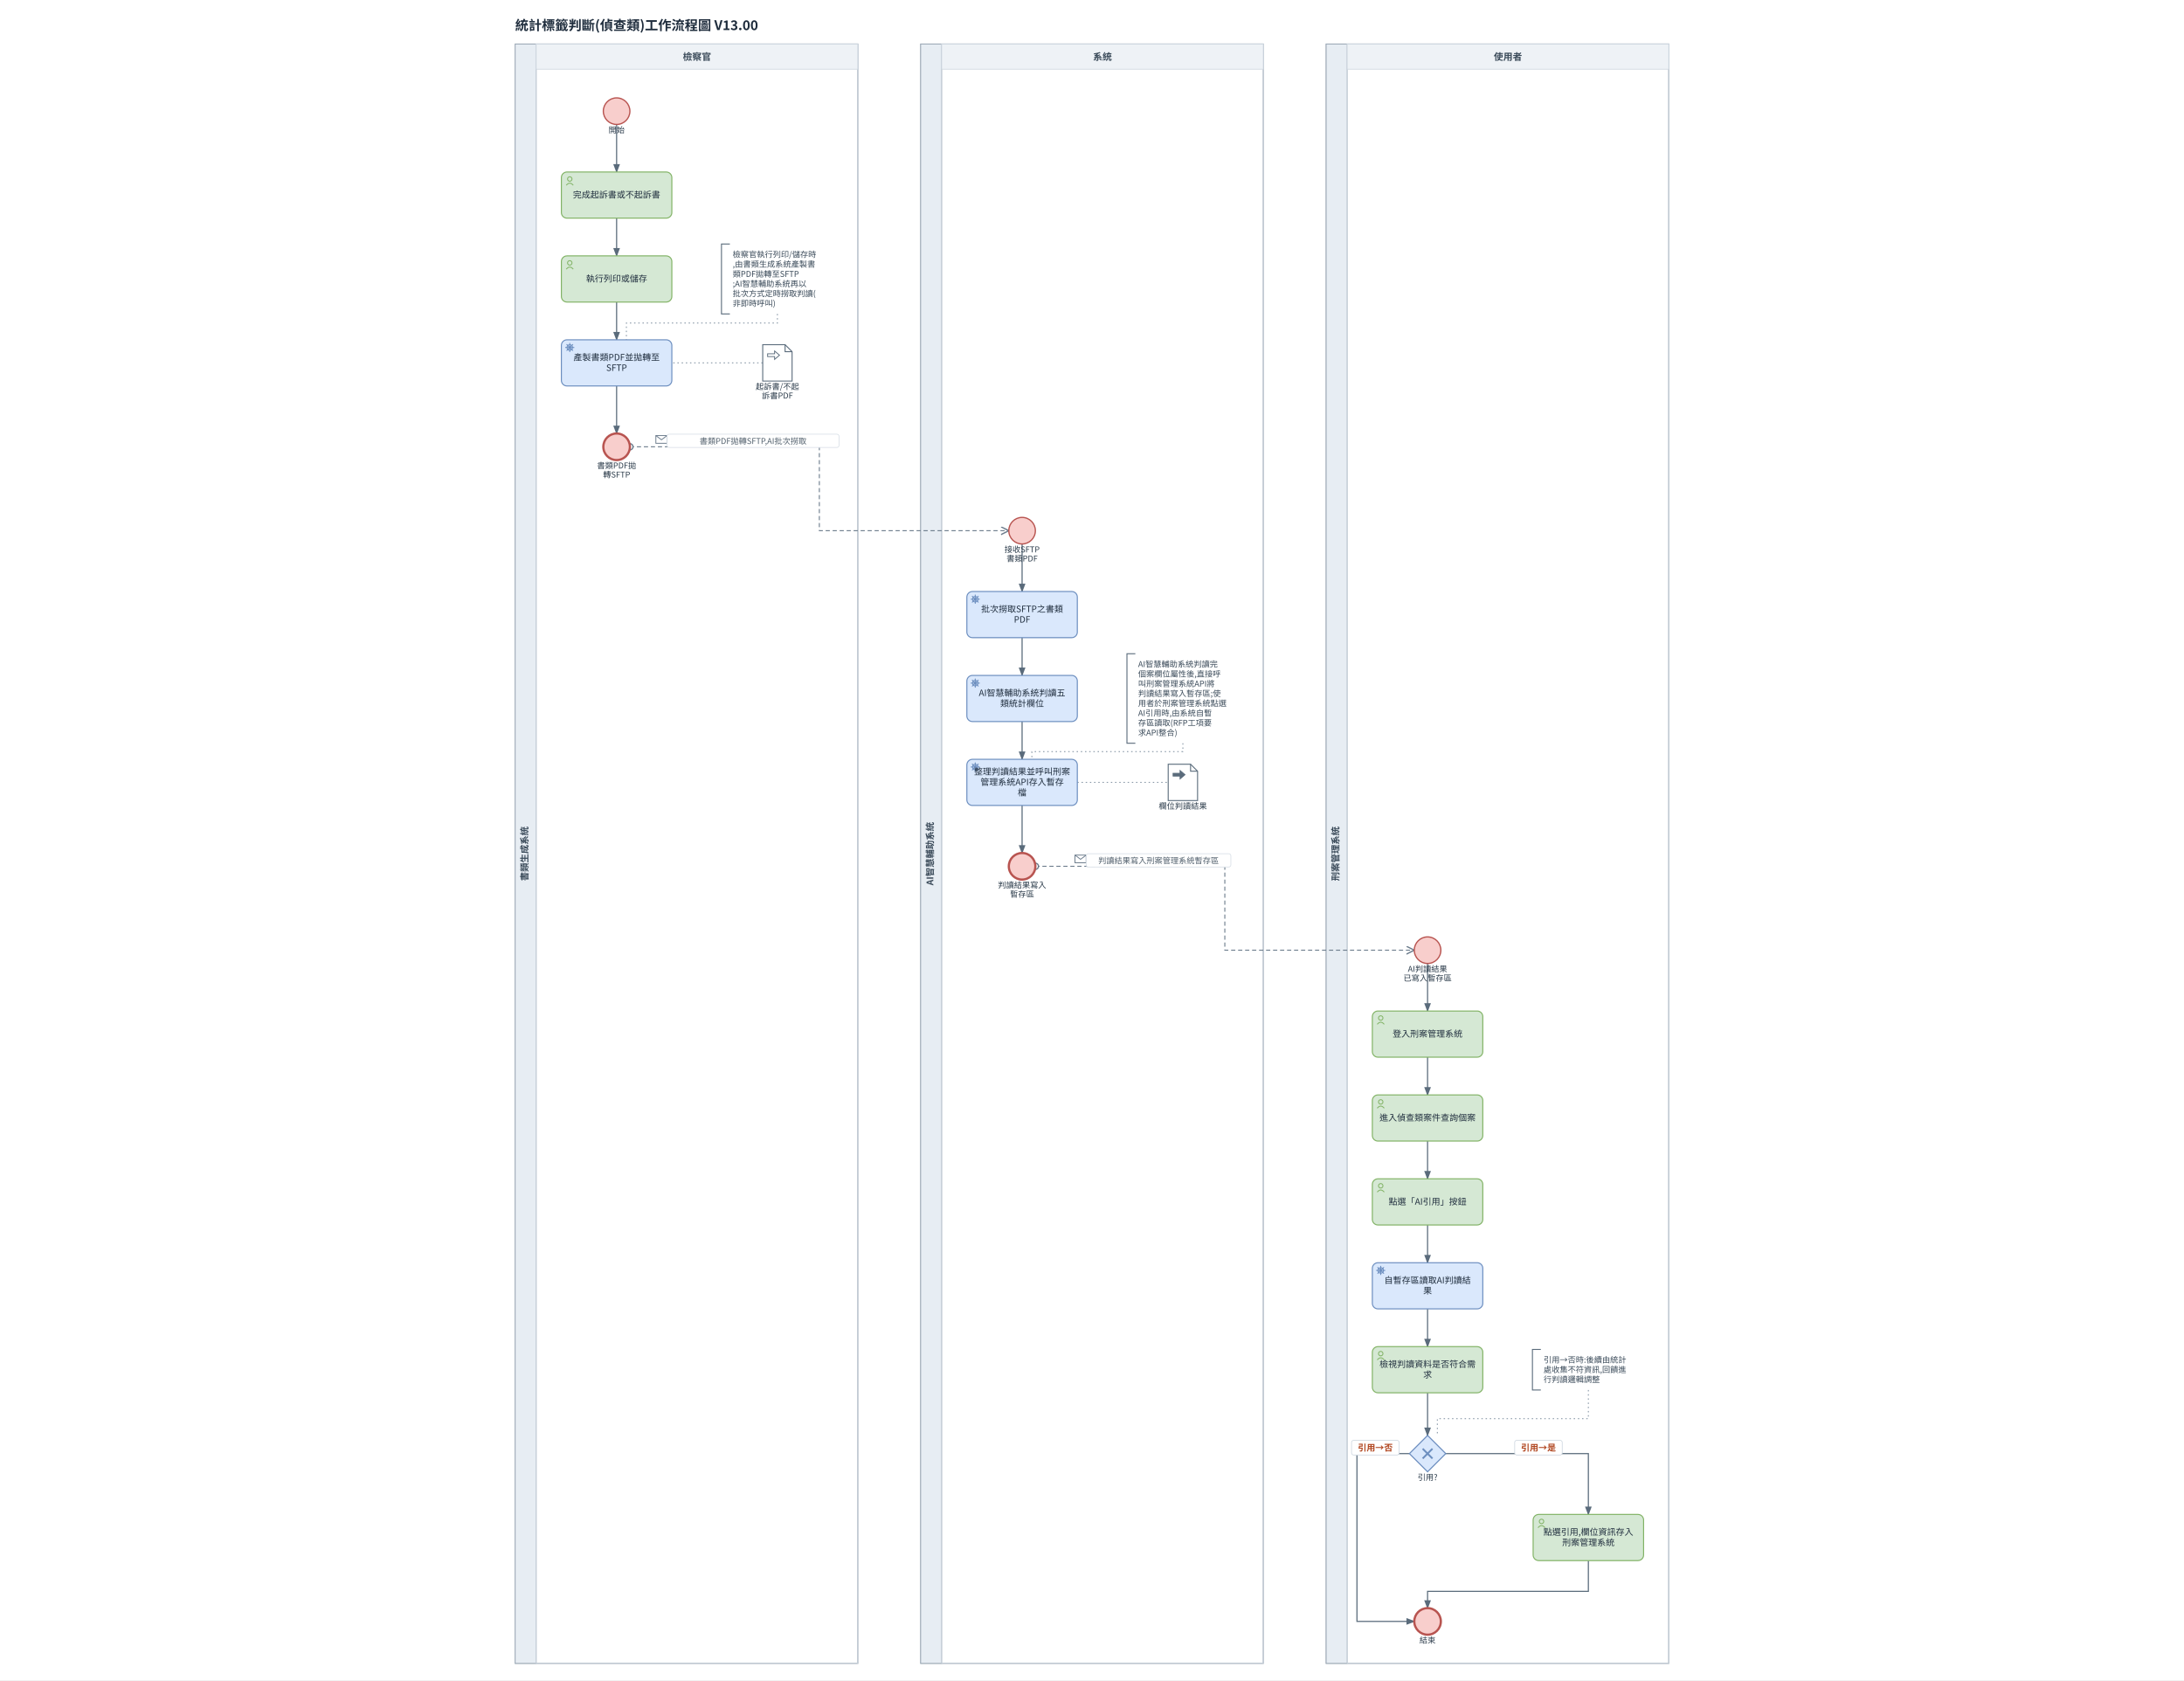
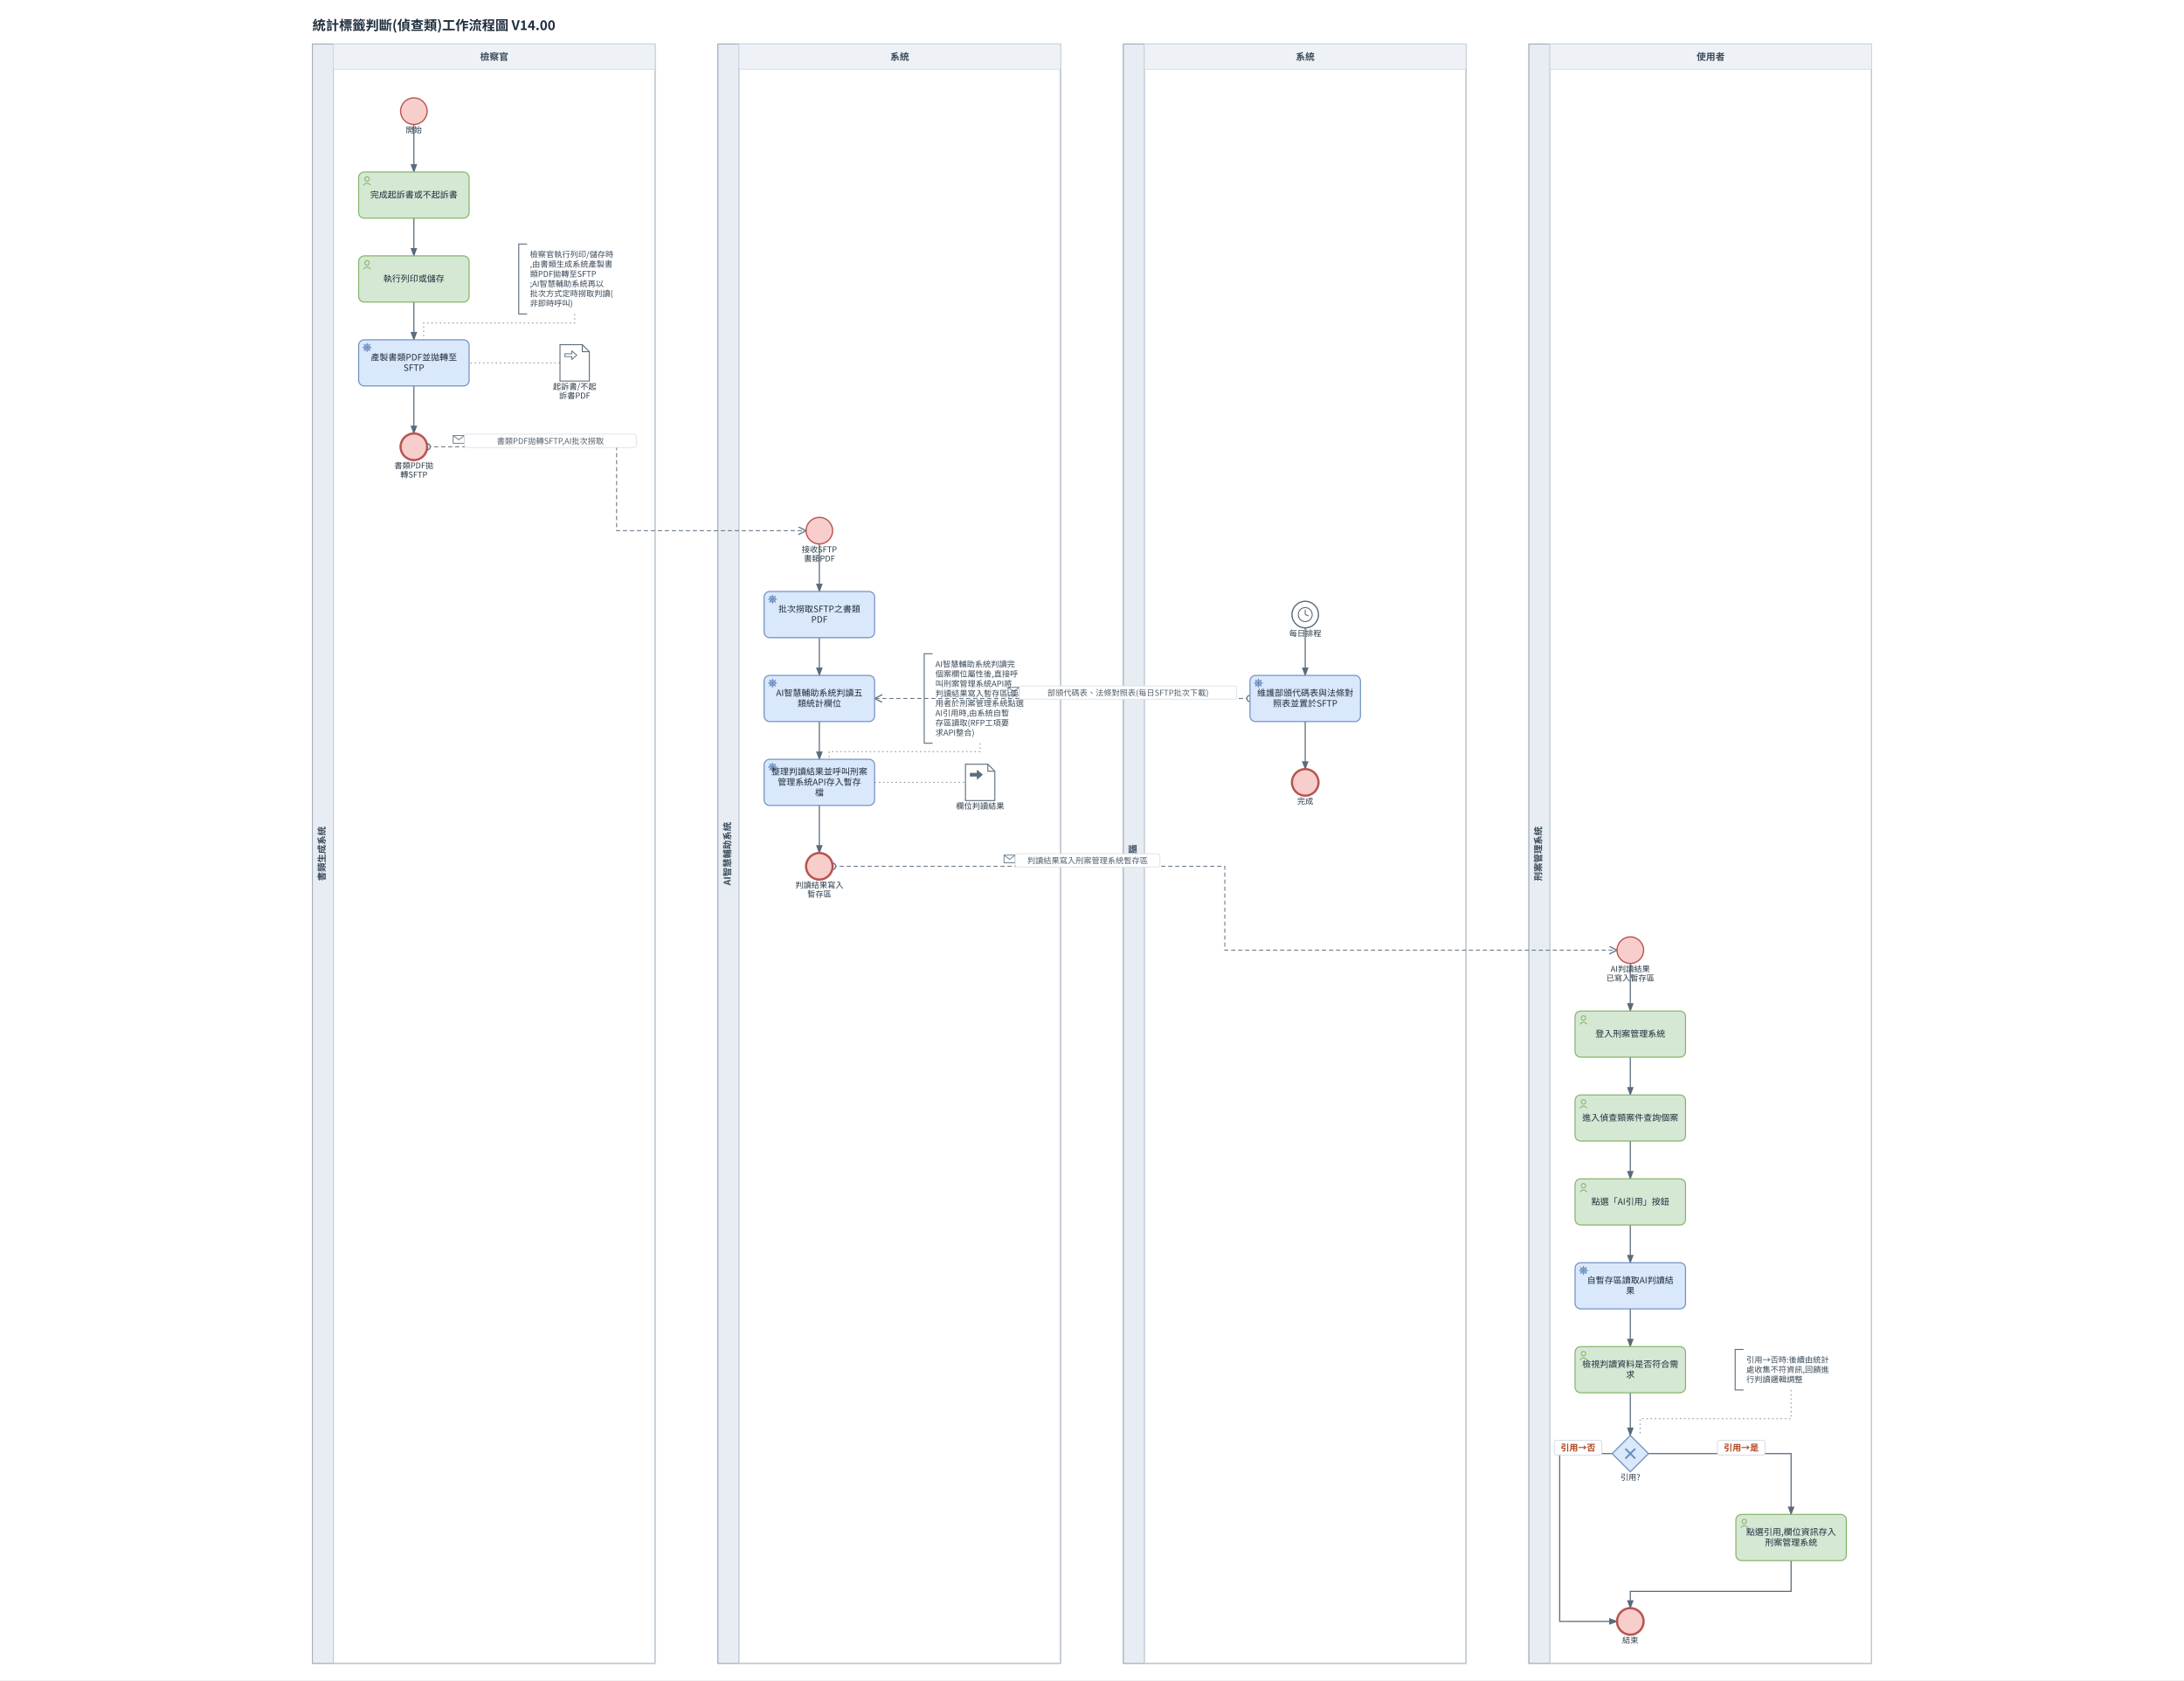
- <svg xmlns="http://www.w3.org/2000/svg" role="img" aria-label="統計標籤判斷(偵查類)工作流程圖 V13.00" viewBox="-597 7 3124 2403" font-family="Microsoft JhengHei, PingFang TC, Noto Sans CJK TC, sans-serif">
-   <rect x="-597" y="7" width="3124" height="2403" fill="#ffffff" />
-   <text x="140" y="50" font-size="19" font-weight="bold" fill="#1f2d3d">統計標籤判斷(偵查類)工作流程圖 V13.00</text>
+ <svg xmlns="http://www.w3.org/2000/svg" role="img" aria-label="統計標籤判斷(偵查類)工作流程圖 V14.00" viewBox="-307 7 3124 2403" font-family="Microsoft JhengHei, PingFang TC, Noto Sans CJK TC, sans-serif">
+   <rect x="-307" y="7" width="3124" height="2403" fill="#ffffff" />
+   <text x="140" y="50" font-size="19" font-weight="bold" fill="#1f2d3d">統計標籤判斷(偵查類)工作流程圖 V14.00</text>
  <defs>
    <marker id="arr" markerWidth="9" markerHeight="9" refX="7" refY="3" orient="auto" markerUnits="strokeWidth">
      <path d="M0,0 L8,3 L0,6 Z" fill="#5a6b7b" />
    </marker>
    <marker id="mfarr" markerWidth="11" markerHeight="11" refX="8" refY="4" orient="auto" markerUnits="strokeWidth">
      <path d="M0,0 L8,4 L0,8" fill="none" stroke="#6b7b8b" stroke-width="1.3" />
    </marker>
    <marker id="mfdot" markerWidth="10" markerHeight="10" refX="5" refY="5" orient="auto" markerUnits="strokeWidth">
      <circle cx="5" cy="5" r="3.2" fill="#fff" stroke="#6b7b8b" stroke-width="1.3" />
    </marker>
  </defs>
  <rect x="140" y="70" width="490" height="2316" fill="none" stroke="#9aa7b4" stroke-width="1.5" />
  <rect x="140" y="70" width="30" height="2316" fill="#e7edf3" stroke="#9aa7b4" />
  <text x="158" y="1228.0" font-size="13" font-weight="bold" fill="#3a4a59" text-anchor="middle" transform="rotate(-90 158 1228.0)">書類生成系統</text>
  <rect x="170" y="70" width="460" height="2316" fill="none" stroke="#cdd6df" />
  <rect x="170" y="70" width="460" height="36" fill="#eef2f6" stroke="#cdd6df" />
  <text x="400.0" y="93" font-size="13.5" font-weight="bold" fill="#3a4a59" text-anchor="middle">檢察官</text>
  <rect x="720" y="70" width="490" height="2316" fill="none" stroke="#9aa7b4" stroke-width="1.5" />
  <rect x="720" y="70" width="30" height="2316" fill="#e7edf3" stroke="#9aa7b4" />
  <text x="738" y="1228.0" font-size="13" font-weight="bold" fill="#3a4a59" text-anchor="middle" transform="rotate(-90 738 1228.0)">AI智慧輔助系統</text>
  <rect x="750" y="70" width="460" height="2316" fill="none" stroke="#cdd6df" />
  <rect x="750" y="70" width="460" height="36" fill="#eef2f6" stroke="#cdd6df" />
  <text x="980.0" y="93" font-size="13.5" font-weight="bold" fill="#3a4a59" text-anchor="middle">系統</text>
  <rect x="1300" y="70" width="490" height="2316" fill="none" stroke="#9aa7b4" stroke-width="1.5" />
  <rect x="1300" y="70" width="30" height="2316" fill="#e7edf3" stroke="#9aa7b4" />
-   <text x="1318" y="1228.0" font-size="13" font-weight="bold" fill="#3a4a59" text-anchor="middle" transform="rotate(-90 1318 1228.0)">刑案管理系統</text>
+   <text x="1318" y="1228.0" font-size="13" font-weight="bold" fill="#3a4a59" text-anchor="middle" transform="rotate(-90 1318 1228.0)">大腦</text>
  <rect x="1330" y="70" width="460" height="2316" fill="none" stroke="#cdd6df" />
  <rect x="1330" y="70" width="460" height="36" fill="#eef2f6" stroke="#cdd6df" />
-   <text x="1560.0" y="93" font-size="13.5" font-weight="bold" fill="#3a4a59" text-anchor="middle">使用者</text>
+   <text x="1560.0" y="93" font-size="13.5" font-weight="bold" fill="#3a4a59" text-anchor="middle">系統</text>
+   <rect x="1880" y="70" width="490" height="2316" fill="none" stroke="#9aa7b4" stroke-width="1.5" />
+   <rect x="1880" y="70" width="30" height="2316" fill="#e7edf3" stroke="#9aa7b4" />
+   <text x="1898" y="1228.0" font-size="13" font-weight="bold" fill="#3a4a59" text-anchor="middle" transform="rotate(-90 1898 1228.0)">刑案管理系統</text>
+   <rect x="1910" y="70" width="460" height="2316" fill="none" stroke="#cdd6df" />
+   <rect x="1910" y="70" width="460" height="36" fill="#eef2f6" stroke="#cdd6df" />
+   <text x="2140.0" y="93" font-size="13.5" font-weight="bold" fill="#3a4a59" text-anchor="middle">使用者</text>
  <path d="M285,185 L285,253" fill="none" stroke="#5a6b7b" stroke-width="1.6" marker-end="url(#arr)" />
  <path d="M285,319 L285,373" fill="none" stroke="#5a6b7b" stroke-width="1.6" marker-end="url(#arr)" />
  <path d="M285,439 L285,493" fill="none" stroke="#5a6b7b" stroke-width="1.6" marker-end="url(#arr)" />
  <path d="M285,559 L285,627" fill="none" stroke="#5a6b7b" stroke-width="1.6" marker-end="url(#arr)" />
  <path d="M494,526 L364,526" fill="none" stroke="#8a99a8" stroke-width="1.4" stroke-dasharray="2,4" />
  <path d="M515,456 L515,469 L299,469 L299,493" fill="none" stroke="#8a99a8" stroke-width="1.4" stroke-dasharray="2,4" />
  <path d="M865,785 L865,853" fill="none" stroke="#5a6b7b" stroke-width="1.6" marker-end="url(#arr)" />
  <path d="M865,919 L865,973" fill="none" stroke="#5a6b7b" stroke-width="1.6" marker-end="url(#arr)" />
  <path d="M865,1039 L865,1093" fill="none" stroke="#5a6b7b" stroke-width="1.6" marker-end="url(#arr)" />
  <path d="M865,1159 L865,1227" fill="none" stroke="#5a6b7b" stroke-width="1.6" marker-end="url(#arr)" />
  <path d="M944,1126 L1074,1126" fill="none" stroke="#8a99a8" stroke-width="1.4" stroke-dasharray="2,4" />
  <path d="M1095,1070 L1095,1082 L879,1082 L879,1093" fill="none" stroke="#8a99a8" stroke-width="1.4" stroke-dasharray="2,4" />
-   <path d="M1445,1385 L1445,1453" fill="none" stroke="#5a6b7b" stroke-width="1.6" marker-end="url(#arr)" />
-   <path d="M1445,1519 L1445,1573" fill="none" stroke="#5a6b7b" stroke-width="1.6" marker-end="url(#arr)" />
-   <path d="M1445,1639 L1445,1693" fill="none" stroke="#5a6b7b" stroke-width="1.6" marker-end="url(#arr)" />
-   <path d="M1445,1759 L1445,1813" fill="none" stroke="#5a6b7b" stroke-width="1.6" marker-end="url(#arr)" />
-   <path d="M1445,1879 L1445,1933" fill="none" stroke="#5a6b7b" stroke-width="1.6" marker-end="url(#arr)" />
-   <path d="M1445,1999 L1445,2060" fill="none" stroke="#5a6b7b" stroke-width="1.6" marker-end="url(#arr)" />
-   <path d="M1419,2086 L1344,2086 L1344,2326 L1426,2326" fill="none" stroke="#5a6b7b" stroke-width="1.6" marker-end="url(#arr)" />
-   <rect x="1336.25" y="2067.0" width="68" height="21" fill="#fff" stroke="#cdd6df" rx="3" />
-   <text x="1370.25" y="2082.0" font-size="12.5" fill="#b0451f" text-anchor="middle" font-weight="bold">引用→否</text>
-   <path d="M1471,2086 L1675,2086 L1675,2173" fill="none" stroke="#5a6b7b" stroke-width="1.6" marker-end="url(#arr)" />
-   <rect x="1569.6" y="2067.0" width="68" height="21" fill="#fff" stroke="#cdd6df" rx="3" />
-   <text x="1603.6" y="2082.0" font-size="12.5" fill="#b0451f" text-anchor="middle" font-weight="bold">引用→是</text>
-   <path d="M1675,2239 L1675,2283 L1445,2283 L1445,2307" fill="none" stroke="#5a6b7b" stroke-width="1.6" marker-end="url(#arr)" />
-   <path d="M1675,1995 L1675,2036 L1459,2036 L1459,2060" fill="none" stroke="#8a99a8" stroke-width="1.4" stroke-dasharray="2,4" />
+   <path d="M1560,905 L1560,973" fill="none" stroke="#5a6b7b" stroke-width="1.6" marker-end="url(#arr)" />
+   <path d="M1560,1039 L1560,1107" fill="none" stroke="#5a6b7b" stroke-width="1.6" marker-end="url(#arr)" />
+   <path d="M2025,1385 L2025,1453" fill="none" stroke="#5a6b7b" stroke-width="1.6" marker-end="url(#arr)" />
+   <path d="M2025,1519 L2025,1573" fill="none" stroke="#5a6b7b" stroke-width="1.6" marker-end="url(#arr)" />
+   <path d="M2025,1639 L2025,1693" fill="none" stroke="#5a6b7b" stroke-width="1.6" marker-end="url(#arr)" />
+   <path d="M2025,1759 L2025,1813" fill="none" stroke="#5a6b7b" stroke-width="1.6" marker-end="url(#arr)" />
+   <path d="M2025,1879 L2025,1933" fill="none" stroke="#5a6b7b" stroke-width="1.6" marker-end="url(#arr)" />
+   <path d="M2025,1999 L2025,2060" fill="none" stroke="#5a6b7b" stroke-width="1.6" marker-end="url(#arr)" />
+   <path d="M1999,2086 L1924,2086 L1924,2326 L2006,2326" fill="none" stroke="#5a6b7b" stroke-width="1.6" marker-end="url(#arr)" />
+   <rect x="1916.25" y="2067.0" width="68" height="21" fill="#fff" stroke="#cdd6df" rx="3" />
+   <text x="1950.25" y="2082.0" font-size="12.5" fill="#b0451f" text-anchor="middle" font-weight="bold">引用→否</text>
+   <path d="M2051,2086 L2255,2086 L2255,2173" fill="none" stroke="#5a6b7b" stroke-width="1.6" marker-end="url(#arr)" />
+   <rect x="2149.6" y="2067.0" width="68" height="21" fill="#fff" stroke="#cdd6df" rx="3" />
+   <text x="2183.6" y="2082.0" font-size="12.5" fill="#b0451f" text-anchor="middle" font-weight="bold">引用→是</text>
+   <path d="M2255,2239 L2255,2283 L2025,2283 L2025,2307" fill="none" stroke="#5a6b7b" stroke-width="1.6" marker-end="url(#arr)" />
+   <path d="M2255,1995 L2255,2036 L2039,2036 L2039,2060" fill="none" stroke="#8a99a8" stroke-width="1.4" stroke-dasharray="2,4" />
  <polyline points="304,646 575,646 575,766 846,766" fill="none" stroke="#6b7b8b" stroke-width="1.4" stroke-dasharray="6 4" marker-start="url(#mfdot)" marker-end="url(#mfarr)" />
  <rect x="341.15" y="630.0" width="16" height="11" fill="#ffffff" stroke="#6b7b8b" stroke-width="1.2" />
  <path d="M341.15,630.0 L349.15,636.0 L357.15,630.0" fill="none" stroke="#6b7b8b" stroke-width="1.2" />
  <rect x="357.15" y="628.0" width="246" height="19" fill="#fff" stroke="#d7dee6" rx="3" />
  <text x="480.15" y="642.0" font-size="11.5" fill="#52606d" text-anchor="middle">書類PDF拋轉SFTP,AI批次撈取</text>
-   <polyline points="884,1246 1155,1246 1155,1366 1426,1366" fill="none" stroke="#6b7b8b" stroke-width="1.4" stroke-dasharray="6 4" marker-start="url(#mfdot)" marker-end="url(#mfarr)" />
-   <rect x="940.65" y="1230.0" width="16" height="11" fill="#ffffff" stroke="#6b7b8b" stroke-width="1.2" />
-   <path d="M940.65,1230.0 L948.65,1236.0 L956.65,1230.0" fill="none" stroke="#6b7b8b" stroke-width="1.2" />
-   <rect x="956.65" y="1228.0" width="207" height="19" fill="#fff" stroke="#d7dee6" rx="3" />
-   <text x="1060.15" y="1242.0" font-size="11.5" fill="#52606d" text-anchor="middle">判讀結果寫入刑案管理系統暫存區</text>
+   <polyline points="884,1246 1445,1246 1445,1366 2006,1366" fill="none" stroke="#6b7b8b" stroke-width="1.4" stroke-dasharray="6 4" marker-start="url(#mfdot)" marker-end="url(#mfarr)" />
+   <rect x="1129.15" y="1230.0" width="16" height="11" fill="#ffffff" stroke="#6b7b8b" stroke-width="1.2" />
+   <path d="M1129.15,1230.0 L1137.15,1236.0 L1145.15,1230.0" fill="none" stroke="#6b7b8b" stroke-width="1.2" />
+   <rect x="1145.15" y="1228.0" width="207" height="19" fill="#fff" stroke="#d7dee6" rx="3" />
+   <text x="1248.65" y="1242.0" font-size="11.5" fill="#52606d" text-anchor="middle">判讀結果寫入刑案管理系統暫存區</text>
+   <polyline points="1481,1006 1212,1006 1212,1006 944,1006" fill="none" stroke="#6b7b8b" stroke-width="1.4" stroke-dasharray="6 4" marker-start="url(#mfdot)" marker-end="url(#mfarr)" />
+   <rect x="1134.975" y="990.0" width="16" height="11" fill="#ffffff" stroke="#6b7b8b" stroke-width="1.2" />
+   <path d="M1134.975,990.0 L1142.975,996.0 L1150.975,990.0" fill="none" stroke="#6b7b8b" stroke-width="1.2" />
+   <rect x="1150.975" y="988.0" width="311" height="19" fill="#fff" stroke="#d7dee6" rx="3" />
+   <text x="1306.475" y="1002.0" font-size="11.5" fill="#52606d" text-anchor="middle">部頒代碼表、法條對照表(每日SFTP批次下載)</text>
  <circle cx="285.0" cy="166.0" r="19.0" fill="#f8cecc" stroke="#b85450" stroke-width="1.8" />
  <text x="285.0" y="197" font-size="11.5" fill="#2a3a49" text-anchor="middle">開始</text>
  <rect x="206" y="253" width="158" height="66" rx="8" fill="#d5e8d4" stroke="#82b366" stroke-width="1.5" />
  <circle cx="218" cy="263" r="3.2" fill="none" stroke="#82b366" stroke-width="1.3" />
  <path d="M213,272 Q218,266 223,272" fill="none" stroke="#82b366" stroke-width="1.3" />
  <text x="285.0" y="290.0" font-size="12.5" fill="#1f2d3d" text-anchor="middle">完成起訴書或不起訴書</text>
  <rect x="206" y="373" width="158" height="66" rx="8" fill="#d5e8d4" stroke="#82b366" stroke-width="1.5" />
  <circle cx="218" cy="383" r="3.2" fill="none" stroke="#82b366" stroke-width="1.3" />
  <path d="M213,392 Q218,386 223,392" fill="none" stroke="#82b366" stroke-width="1.3" />
  <text x="285.0" y="410.0" font-size="12.5" fill="#1f2d3d" text-anchor="middle">執行列印或儲存</text>
  <rect x="206" y="493" width="158" height="66" rx="8" fill="#dae8fc" stroke="#6c8ebf" stroke-width="1.5" />
  <circle cx="218" cy="504" r="4" fill="none" stroke="#6c8ebf" stroke-width="1.3" />
  <path d="M218,504 l6.5,0.0 M218,504 l-6.5,0.0 M218,504 l0.0,6.5 M218,504 l0.0,-6.5 M218,504 l4.595,4.595 M218,504 l-4.595,4.595 M218,504 l4.595,-4.595 M218,504 l-4.595,-4.595 " stroke="#6c8ebf" stroke-width="1.3" fill="none" />
  <text x="285.0" y="522.5" font-size="12.5" fill="#1f2d3d" text-anchor="middle">產製書類PDF並拋轉至</text>
  <text x="285.0" y="537.5" font-size="12.5" fill="#1f2d3d" text-anchor="middle">SFTP</text>
  <circle cx="285.0" cy="646.0" r="19.0" fill="#f8cecc" stroke="#b85450" stroke-width="3.2" />
  <text x="285.0" y="677" font-size="11.5" fill="#2a3a49" text-anchor="middle">書類PDF拋</text>
  <text x="285.0" y="690" font-size="11.5" fill="#2a3a49" text-anchor="middle">轉SFTP</text>
  <path d="M494,500 L526,500 L536,510 L536,552 L494,552 Z" fill="#ffffff" stroke="#5a6b7b" stroke-width="1.4" />
  <path d="M526,500 L526,510 L536,510" fill="none" stroke="#5a6b7b" stroke-width="1.4" />
  <path d="M501,513 L511,513 L511,509 L518,515 L511,521 L511,517 L501,517 Z" fill="none" stroke="#5a6b7b" stroke-width="1.2" />
  <text x="515.0" y="564" font-size="11.5" fill="#2a3a49" text-anchor="middle">起訴書/不起</text>
  <text x="515.0" y="577" font-size="11.5" fill="#2a3a49" text-anchor="middle">訴書PDF</text>
  <path d="M447,356 L435,356 L435,456 L447,456" fill="none" stroke="#5a6b7b" stroke-width="1.4" />
  <text x="451" y="375.0" font-size="11.5" fill="#3a4a59">檢察官執行列印/儲存時</text>
  <text x="451" y="389.0" font-size="11.5" fill="#3a4a59">,由書類生成系統產製書</text>
  <text x="451" y="403.0" font-size="11.5" fill="#3a4a59">類PDF拋轉至SFTP</text>
  <text x="451" y="417.0" font-size="11.5" fill="#3a4a59">;AI智慧輔助系統再以</text>
  <text x="451" y="431.0" font-size="11.5" fill="#3a4a59">批次方式定時撈取判讀(</text>
  <text x="451" y="445.0" font-size="11.5" fill="#3a4a59">非即時呼叫)</text>
  <circle cx="865.0" cy="766.0" r="19.0" fill="#f8cecc" stroke="#b85450" stroke-width="1.8" />
  <text x="865.0" y="797" font-size="11.5" fill="#2a3a49" text-anchor="middle">接收SFTP</text>
  <text x="865.0" y="810" font-size="11.5" fill="#2a3a49" text-anchor="middle">書類PDF</text>
  <rect x="786" y="853" width="158" height="66" rx="8" fill="#dae8fc" stroke="#6c8ebf" stroke-width="1.5" />
  <circle cx="798" cy="864" r="4" fill="none" stroke="#6c8ebf" stroke-width="1.3" />
  <path d="M798,864 l6.5,0.0 M798,864 l-6.5,0.0 M798,864 l0.0,6.5 M798,864 l0.0,-6.5 M798,864 l4.595,4.595 M798,864 l-4.595,4.595 M798,864 l4.595,-4.595 M798,864 l-4.595,-4.595 " stroke="#6c8ebf" stroke-width="1.3" fill="none" />
  <text x="865.0" y="882.5" font-size="12.5" fill="#1f2d3d" text-anchor="middle">批次撈取SFTP之書類</text>
  <text x="865.0" y="897.5" font-size="12.5" fill="#1f2d3d" text-anchor="middle">PDF</text>
  <rect x="786" y="973" width="158" height="66" rx="8" fill="#dae8fc" stroke="#6c8ebf" stroke-width="1.5" />
  <circle cx="798" cy="984" r="4" fill="none" stroke="#6c8ebf" stroke-width="1.3" />
  <path d="M798,984 l6.5,0.0 M798,984 l-6.5,0.0 M798,984 l0.0,6.5 M798,984 l0.0,-6.5 M798,984 l4.595,4.595 M798,984 l-4.595,4.595 M798,984 l4.595,-4.595 M798,984 l-4.595,-4.595 " stroke="#6c8ebf" stroke-width="1.3" fill="none" />
  <text x="865.0" y="1002.5" font-size="12.5" fill="#1f2d3d" text-anchor="middle">AI智慧輔助系統判讀五</text>
  <text x="865.0" y="1017.5" font-size="12.5" fill="#1f2d3d" text-anchor="middle">類統計欄位</text>
  <rect x="786" y="1093" width="158" height="66" rx="8" fill="#dae8fc" stroke="#6c8ebf" stroke-width="1.5" />
  <circle cx="798" cy="1104" r="4" fill="none" stroke="#6c8ebf" stroke-width="1.3" />
  <path d="M798,1104 l6.5,0.0 M798,1104 l-6.5,0.0 M798,1104 l0.0,6.5 M798,1104 l0.0,-6.5 M798,1104 l4.595,4.595 M798,1104 l-4.595,4.595 M798,1104 l4.595,-4.595 M798,1104 l-4.595,-4.595 " stroke="#6c8ebf" stroke-width="1.3" fill="none" />
  <text x="865.0" y="1115.0" font-size="12.5" fill="#1f2d3d" text-anchor="middle">整理判讀結果並呼叫刑案</text>
  <text x="865.0" y="1130.0" font-size="12.5" fill="#1f2d3d" text-anchor="middle">管理系統API存入暫存</text>
  <text x="865.0" y="1145.0" font-size="12.5" fill="#1f2d3d" text-anchor="middle">檔</text>
  <circle cx="865.0" cy="1246.0" r="19.0" fill="#f8cecc" stroke="#b85450" stroke-width="3.2" />
  <text x="865.0" y="1277" font-size="11.5" fill="#2a3a49" text-anchor="middle">判讀結果寫入</text>
  <text x="865.0" y="1290" font-size="11.5" fill="#2a3a49" text-anchor="middle">暫存區</text>
  <path d="M1074,1100 L1106,1100 L1116,1110 L1116,1152 L1074,1152 Z" fill="#ffffff" stroke="#5a6b7b" stroke-width="1.4" />
  <path d="M1106,1100 L1106,1110 L1116,1110" fill="none" stroke="#5a6b7b" stroke-width="1.4" />
  <path d="M1081,1113 L1091,1113 L1091,1109 L1098,1115 L1091,1121 L1091,1117 L1081,1117 Z" fill="#5a6b7b" stroke="#5a6b7b" stroke-width="1.2" />
  <text x="1095.0" y="1164" font-size="11.5" fill="#2a3a49" text-anchor="middle">欄位判讀結果</text>
  <path d="M1027,942 L1015,942 L1015,1070 L1027,1070" fill="none" stroke="#5a6b7b" stroke-width="1.4" />
  <text x="1031" y="961.0" font-size="11.5" fill="#3a4a59">AI智慧輔助系統判讀完</text>
  <text x="1031" y="975.0" font-size="11.5" fill="#3a4a59">個案欄位屬性後,直接呼</text>
  <text x="1031" y="989.0" font-size="11.5" fill="#3a4a59">叫刑案管理系統API將</text>
  <text x="1031" y="1003.0" font-size="11.5" fill="#3a4a59">判讀結果寫入暫存區;使</text>
  <text x="1031" y="1017.0" font-size="11.5" fill="#3a4a59">用者於刑案管理系統點選</text>
  <text x="1031" y="1031.0" font-size="11.5" fill="#3a4a59">AI引用時,由系統自暫</text>
  <text x="1031" y="1045.0" font-size="11.5" fill="#3a4a59">存區讀取(RFP工項要</text>
  <text x="1031" y="1059.0" font-size="11.5" fill="#3a4a59">求API整合)</text>
-   <circle cx="1445.0" cy="1366.0" r="19.0" fill="#f8cecc" stroke="#b85450" stroke-width="1.8" />
-   <text x="1445.0" y="1397" font-size="11.5" fill="#2a3a49" text-anchor="middle">AI判讀結果</text>
-   <text x="1445.0" y="1410" font-size="11.5" fill="#2a3a49" text-anchor="middle">已寫入暫存區</text>
-   <rect x="1366" y="1453" width="158" height="66" rx="8" fill="#d5e8d4" stroke="#82b366" stroke-width="1.5" />
-   <circle cx="1378" cy="1463" r="3.2" fill="none" stroke="#82b366" stroke-width="1.3" />
-   <path d="M1373,1472 Q1378,1466 1383,1472" fill="none" stroke="#82b366" stroke-width="1.3" />
-   <text x="1445.0" y="1490.0" font-size="12.5" fill="#1f2d3d" text-anchor="middle">登入刑案管理系統</text>
-   <rect x="1366" y="1573" width="158" height="66" rx="8" fill="#d5e8d4" stroke="#82b366" stroke-width="1.5" />
-   <circle cx="1378" cy="1583" r="3.2" fill="none" stroke="#82b366" stroke-width="1.3" />
-   <path d="M1373,1592 Q1378,1586 1383,1592" fill="none" stroke="#82b366" stroke-width="1.3" />
-   <text x="1445.0" y="1610.0" font-size="12.5" fill="#1f2d3d" text-anchor="middle">進入偵查類案件查詢個案</text>
-   <rect x="1366" y="1693" width="158" height="66" rx="8" fill="#d5e8d4" stroke="#82b366" stroke-width="1.5" />
-   <circle cx="1378" cy="1703" r="3.2" fill="none" stroke="#82b366" stroke-width="1.3" />
-   <path d="M1373,1712 Q1378,1706 1383,1712" fill="none" stroke="#82b366" stroke-width="1.3" />
-   <text x="1445.0" y="1730.0" font-size="12.5" fill="#1f2d3d" text-anchor="middle">點選「AI引用」按鈕</text>
-   <rect x="1366" y="1813" width="158" height="66" rx="8" fill="#dae8fc" stroke="#6c8ebf" stroke-width="1.5" />
-   <circle cx="1378" cy="1824" r="4" fill="none" stroke="#6c8ebf" stroke-width="1.3" />
-   <path d="M1378,1824 l6.5,0.0 M1378,1824 l-6.5,0.0 M1378,1824 l0.0,6.5 M1378,1824 l0.0,-6.5 M1378,1824 l4.595,4.595 M1378,1824 l-4.595,4.595 M1378,1824 l4.595,-4.595 M1378,1824 l-4.595,-4.595 " stroke="#6c8ebf" stroke-width="1.3" fill="none" />
-   <text x="1445.0" y="1842.5" font-size="12.5" fill="#1f2d3d" text-anchor="middle">自暫存區讀取AI判讀結</text>
-   <text x="1445.0" y="1857.5" font-size="12.5" fill="#1f2d3d" text-anchor="middle">果</text>
-   <rect x="1366" y="1933" width="158" height="66" rx="8" fill="#d5e8d4" stroke="#82b366" stroke-width="1.5" />
-   <circle cx="1378" cy="1943" r="3.2" fill="none" stroke="#82b366" stroke-width="1.3" />
-   <path d="M1373,1952 Q1378,1946 1383,1952" fill="none" stroke="#82b366" stroke-width="1.3" />
-   <text x="1445.0" y="1962.5" font-size="12.5" fill="#1f2d3d" text-anchor="middle">檢視判讀資料是否符合需</text>
-   <text x="1445.0" y="1977.5" font-size="12.5" fill="#1f2d3d" text-anchor="middle">求</text>
-   <polygon points="1445.0,2060 1471,2086.0 1445.0,2112 1419,2086.0" fill="#dae8fc" stroke="#6c8ebf" stroke-width="1.6" />
-   <path d="M1438.0,2079.0 L1452.0,2093.0 M1438.0,2093.0 L1452.0,2079.0" stroke="#6c8ebf" stroke-width="2.6" fill="none" />
-   <text x="1445.0" y="2124" font-size="11.5" fill="#2a3a49" text-anchor="middle">引用?</text>
-   <circle cx="1445.0" cy="2326.0" r="19.0" fill="#f8cecc" stroke="#b85450" stroke-width="3.2" />
-   <text x="1445.0" y="2357" font-size="11.5" fill="#2a3a49" text-anchor="middle">結束</text>
-   <rect x="1596" y="2173" width="158" height="66" rx="8" fill="#d5e8d4" stroke="#82b366" stroke-width="1.5" />
-   <circle cx="1608" cy="2183" r="3.2" fill="none" stroke="#82b366" stroke-width="1.3" />
-   <path d="M1603,2192 Q1608,2186 1613,2192" fill="none" stroke="#82b366" stroke-width="1.3" />
-   <text x="1675.0" y="2202.5" font-size="12.5" fill="#1f2d3d" text-anchor="middle">點選引用,欄位資訊存入</text>
-   <text x="1675.0" y="2217.5" font-size="12.5" fill="#1f2d3d" text-anchor="middle">刑案管理系統</text>
-   <path d="M1607,1937 L1595,1937 L1595,1995 L1607,1995" fill="none" stroke="#5a6b7b" stroke-width="1.4" />
-   <text x="1611" y="1956.0" font-size="11.5" fill="#3a4a59">引用→否時:後續由統計</text>
-   <text x="1611" y="1970.0" font-size="11.5" fill="#3a4a59">處收集不符資訊,回饋進</text>
-   <text x="1611" y="1984.0" font-size="11.5" fill="#3a4a59">行判讀邏輯調整</text>
+   <circle cx="1560.0" cy="886.0" r="19.0" fill="#ffffff" stroke="#5a6b7b" stroke-width="1.8" />
+   <circle cx="1560.0" cy="886.0" r="10" fill="none" stroke="#5a6b7b" stroke-width="1.4" />
+   <path d="M1560.0,886.0 L1560.0,879.0 M1560.0,886.0 L1565.0,888.0" stroke="#5a6b7b" stroke-width="1.4" fill="none" />
+   <text x="1560.0" y="917" font-size="11.5" fill="#2a3a49" text-anchor="middle">每日排程</text>
+   <rect x="1481" y="973" width="158" height="66" rx="8" fill="#dae8fc" stroke="#6c8ebf" stroke-width="1.5" />
+   <circle cx="1493" cy="984" r="4" fill="none" stroke="#6c8ebf" stroke-width="1.3" />
+   <path d="M1493,984 l6.5,0.0 M1493,984 l-6.5,0.0 M1493,984 l0.0,6.5 M1493,984 l0.0,-6.5 M1493,984 l4.595,4.595 M1493,984 l-4.595,4.595 M1493,984 l4.595,-4.595 M1493,984 l-4.595,-4.595 " stroke="#6c8ebf" stroke-width="1.3" fill="none" />
+   <text x="1560.0" y="1002.5" font-size="12.5" fill="#1f2d3d" text-anchor="middle">維護部頒代碼表與法條對</text>
+   <text x="1560.0" y="1017.5" font-size="12.5" fill="#1f2d3d" text-anchor="middle">照表並置於SFTP</text>
+   <circle cx="1560.0" cy="1126.0" r="19.0" fill="#f8cecc" stroke="#b85450" stroke-width="3.2" />
+   <text x="1560.0" y="1157" font-size="11.5" fill="#2a3a49" text-anchor="middle">完成</text>
+   <circle cx="2025.0" cy="1366.0" r="19.0" fill="#f8cecc" stroke="#b85450" stroke-width="1.8" />
+   <text x="2025.0" y="1397" font-size="11.5" fill="#2a3a49" text-anchor="middle">AI判讀結果</text>
+   <text x="2025.0" y="1410" font-size="11.5" fill="#2a3a49" text-anchor="middle">已寫入暫存區</text>
+   <rect x="1946" y="1453" width="158" height="66" rx="8" fill="#d5e8d4" stroke="#82b366" stroke-width="1.5" />
+   <circle cx="1958" cy="1463" r="3.2" fill="none" stroke="#82b366" stroke-width="1.3" />
+   <path d="M1953,1472 Q1958,1466 1963,1472" fill="none" stroke="#82b366" stroke-width="1.3" />
+   <text x="2025.0" y="1490.0" font-size="12.5" fill="#1f2d3d" text-anchor="middle">登入刑案管理系統</text>
+   <rect x="1946" y="1573" width="158" height="66" rx="8" fill="#d5e8d4" stroke="#82b366" stroke-width="1.5" />
+   <circle cx="1958" cy="1583" r="3.2" fill="none" stroke="#82b366" stroke-width="1.3" />
+   <path d="M1953,1592 Q1958,1586 1963,1592" fill="none" stroke="#82b366" stroke-width="1.3" />
+   <text x="2025.0" y="1610.0" font-size="12.5" fill="#1f2d3d" text-anchor="middle">進入偵查類案件查詢個案</text>
+   <rect x="1946" y="1693" width="158" height="66" rx="8" fill="#d5e8d4" stroke="#82b366" stroke-width="1.5" />
+   <circle cx="1958" cy="1703" r="3.2" fill="none" stroke="#82b366" stroke-width="1.3" />
+   <path d="M1953,1712 Q1958,1706 1963,1712" fill="none" stroke="#82b366" stroke-width="1.3" />
+   <text x="2025.0" y="1730.0" font-size="12.5" fill="#1f2d3d" text-anchor="middle">點選「AI引用」按鈕</text>
+   <rect x="1946" y="1813" width="158" height="66" rx="8" fill="#dae8fc" stroke="#6c8ebf" stroke-width="1.5" />
+   <circle cx="1958" cy="1824" r="4" fill="none" stroke="#6c8ebf" stroke-width="1.3" />
+   <path d="M1958,1824 l6.5,0.0 M1958,1824 l-6.5,0.0 M1958,1824 l0.0,6.5 M1958,1824 l0.0,-6.5 M1958,1824 l4.595,4.595 M1958,1824 l-4.595,4.595 M1958,1824 l4.595,-4.595 M1958,1824 l-4.595,-4.595 " stroke="#6c8ebf" stroke-width="1.3" fill="none" />
+   <text x="2025.0" y="1842.5" font-size="12.5" fill="#1f2d3d" text-anchor="middle">自暫存區讀取AI判讀結</text>
+   <text x="2025.0" y="1857.5" font-size="12.5" fill="#1f2d3d" text-anchor="middle">果</text>
+   <rect x="1946" y="1933" width="158" height="66" rx="8" fill="#d5e8d4" stroke="#82b366" stroke-width="1.5" />
+   <circle cx="1958" cy="1943" r="3.2" fill="none" stroke="#82b366" stroke-width="1.3" />
+   <path d="M1953,1952 Q1958,1946 1963,1952" fill="none" stroke="#82b366" stroke-width="1.3" />
+   <text x="2025.0" y="1962.5" font-size="12.5" fill="#1f2d3d" text-anchor="middle">檢視判讀資料是否符合需</text>
+   <text x="2025.0" y="1977.5" font-size="12.5" fill="#1f2d3d" text-anchor="middle">求</text>
+   <polygon points="2025.0,2060 2051,2086.0 2025.0,2112 1999,2086.0" fill="#dae8fc" stroke="#6c8ebf" stroke-width="1.6" />
+   <path d="M2018.0,2079.0 L2032.0,2093.0 M2018.0,2093.0 L2032.0,2079.0" stroke="#6c8ebf" stroke-width="2.6" fill="none" />
+   <text x="2025.0" y="2124" font-size="11.5" fill="#2a3a49" text-anchor="middle">引用?</text>
+   <circle cx="2025.0" cy="2326.0" r="19.0" fill="#f8cecc" stroke="#b85450" stroke-width="3.2" />
+   <text x="2025.0" y="2357" font-size="11.5" fill="#2a3a49" text-anchor="middle">結束</text>
+   <rect x="2176" y="2173" width="158" height="66" rx="8" fill="#d5e8d4" stroke="#82b366" stroke-width="1.5" />
+   <circle cx="2188" cy="2183" r="3.2" fill="none" stroke="#82b366" stroke-width="1.3" />
+   <path d="M2183,2192 Q2188,2186 2193,2192" fill="none" stroke="#82b366" stroke-width="1.3" />
+   <text x="2255.0" y="2202.5" font-size="12.5" fill="#1f2d3d" text-anchor="middle">點選引用,欄位資訊存入</text>
+   <text x="2255.0" y="2217.5" font-size="12.5" fill="#1f2d3d" text-anchor="middle">刑案管理系統</text>
+   <path d="M2187,1937 L2175,1937 L2175,1995 L2187,1995" fill="none" stroke="#5a6b7b" stroke-width="1.4" />
+   <text x="2191" y="1956.0" font-size="11.5" fill="#3a4a59">引用→否時:後續由統計</text>
+   <text x="2191" y="1970.0" font-size="11.5" fill="#3a4a59">處收集不符資訊,回饋進</text>
+   <text x="2191" y="1984.0" font-size="11.5" fill="#3a4a59">行判讀邏輯調整</text>
</svg>
